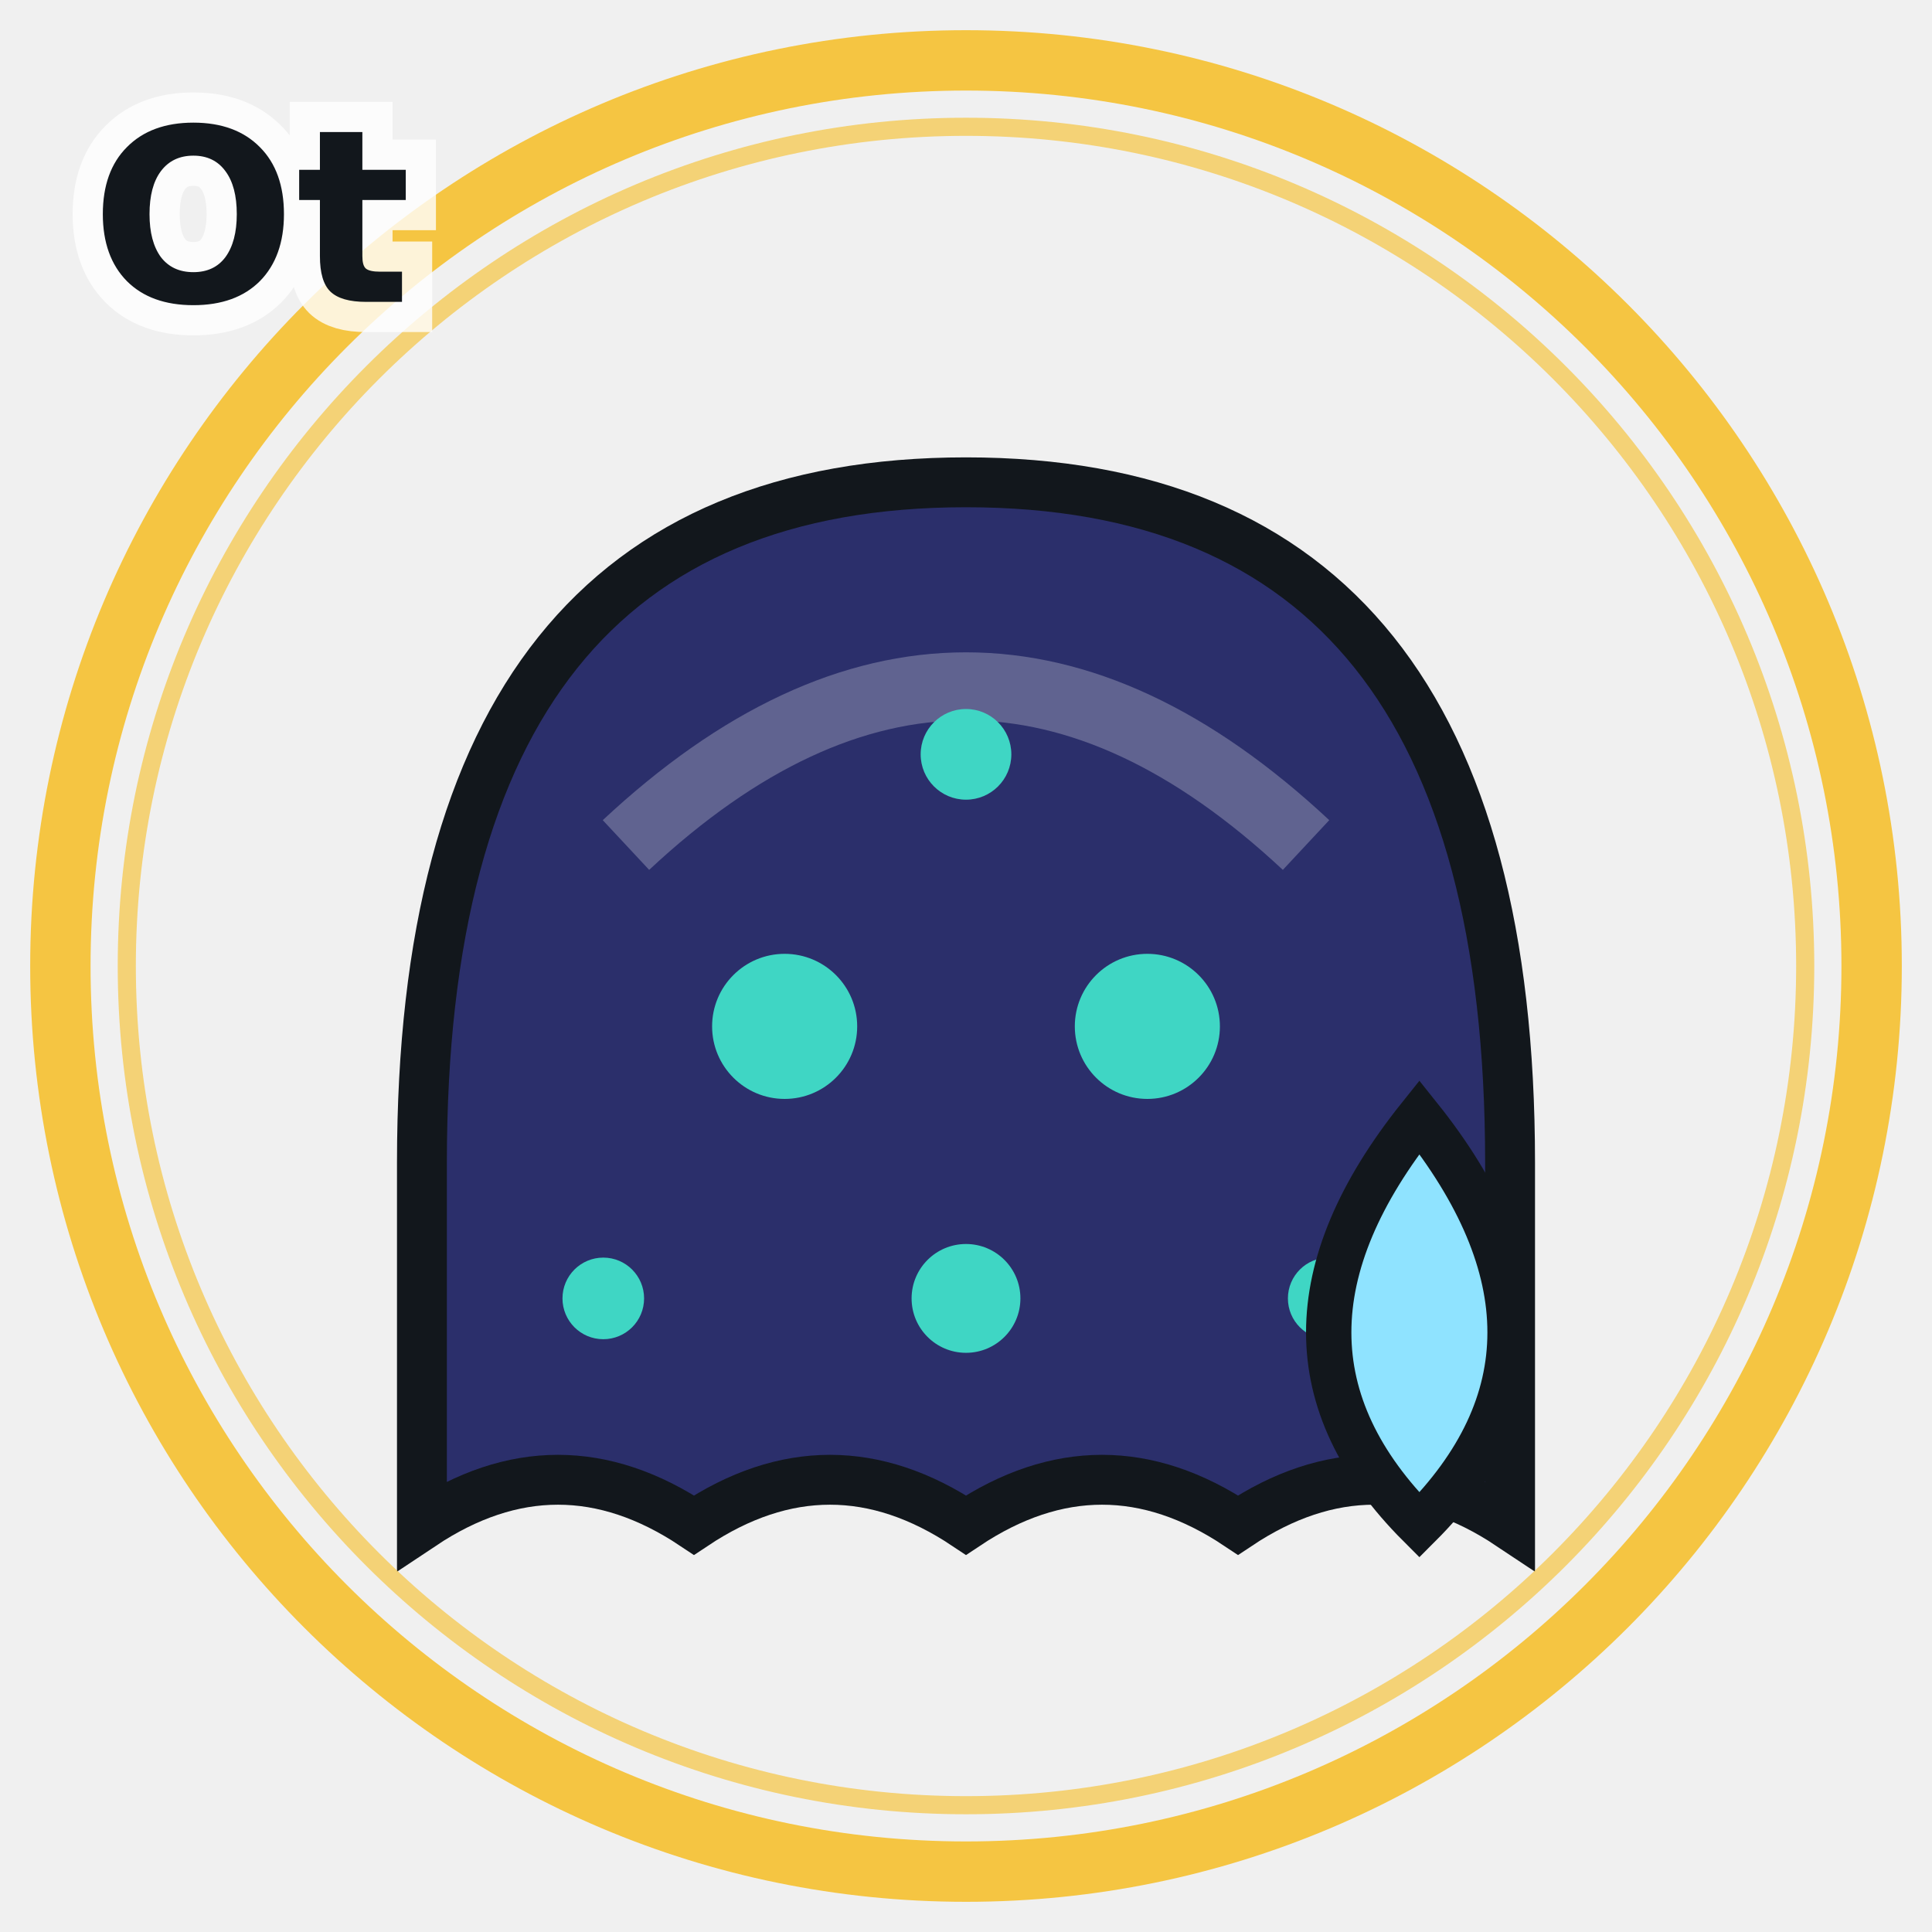
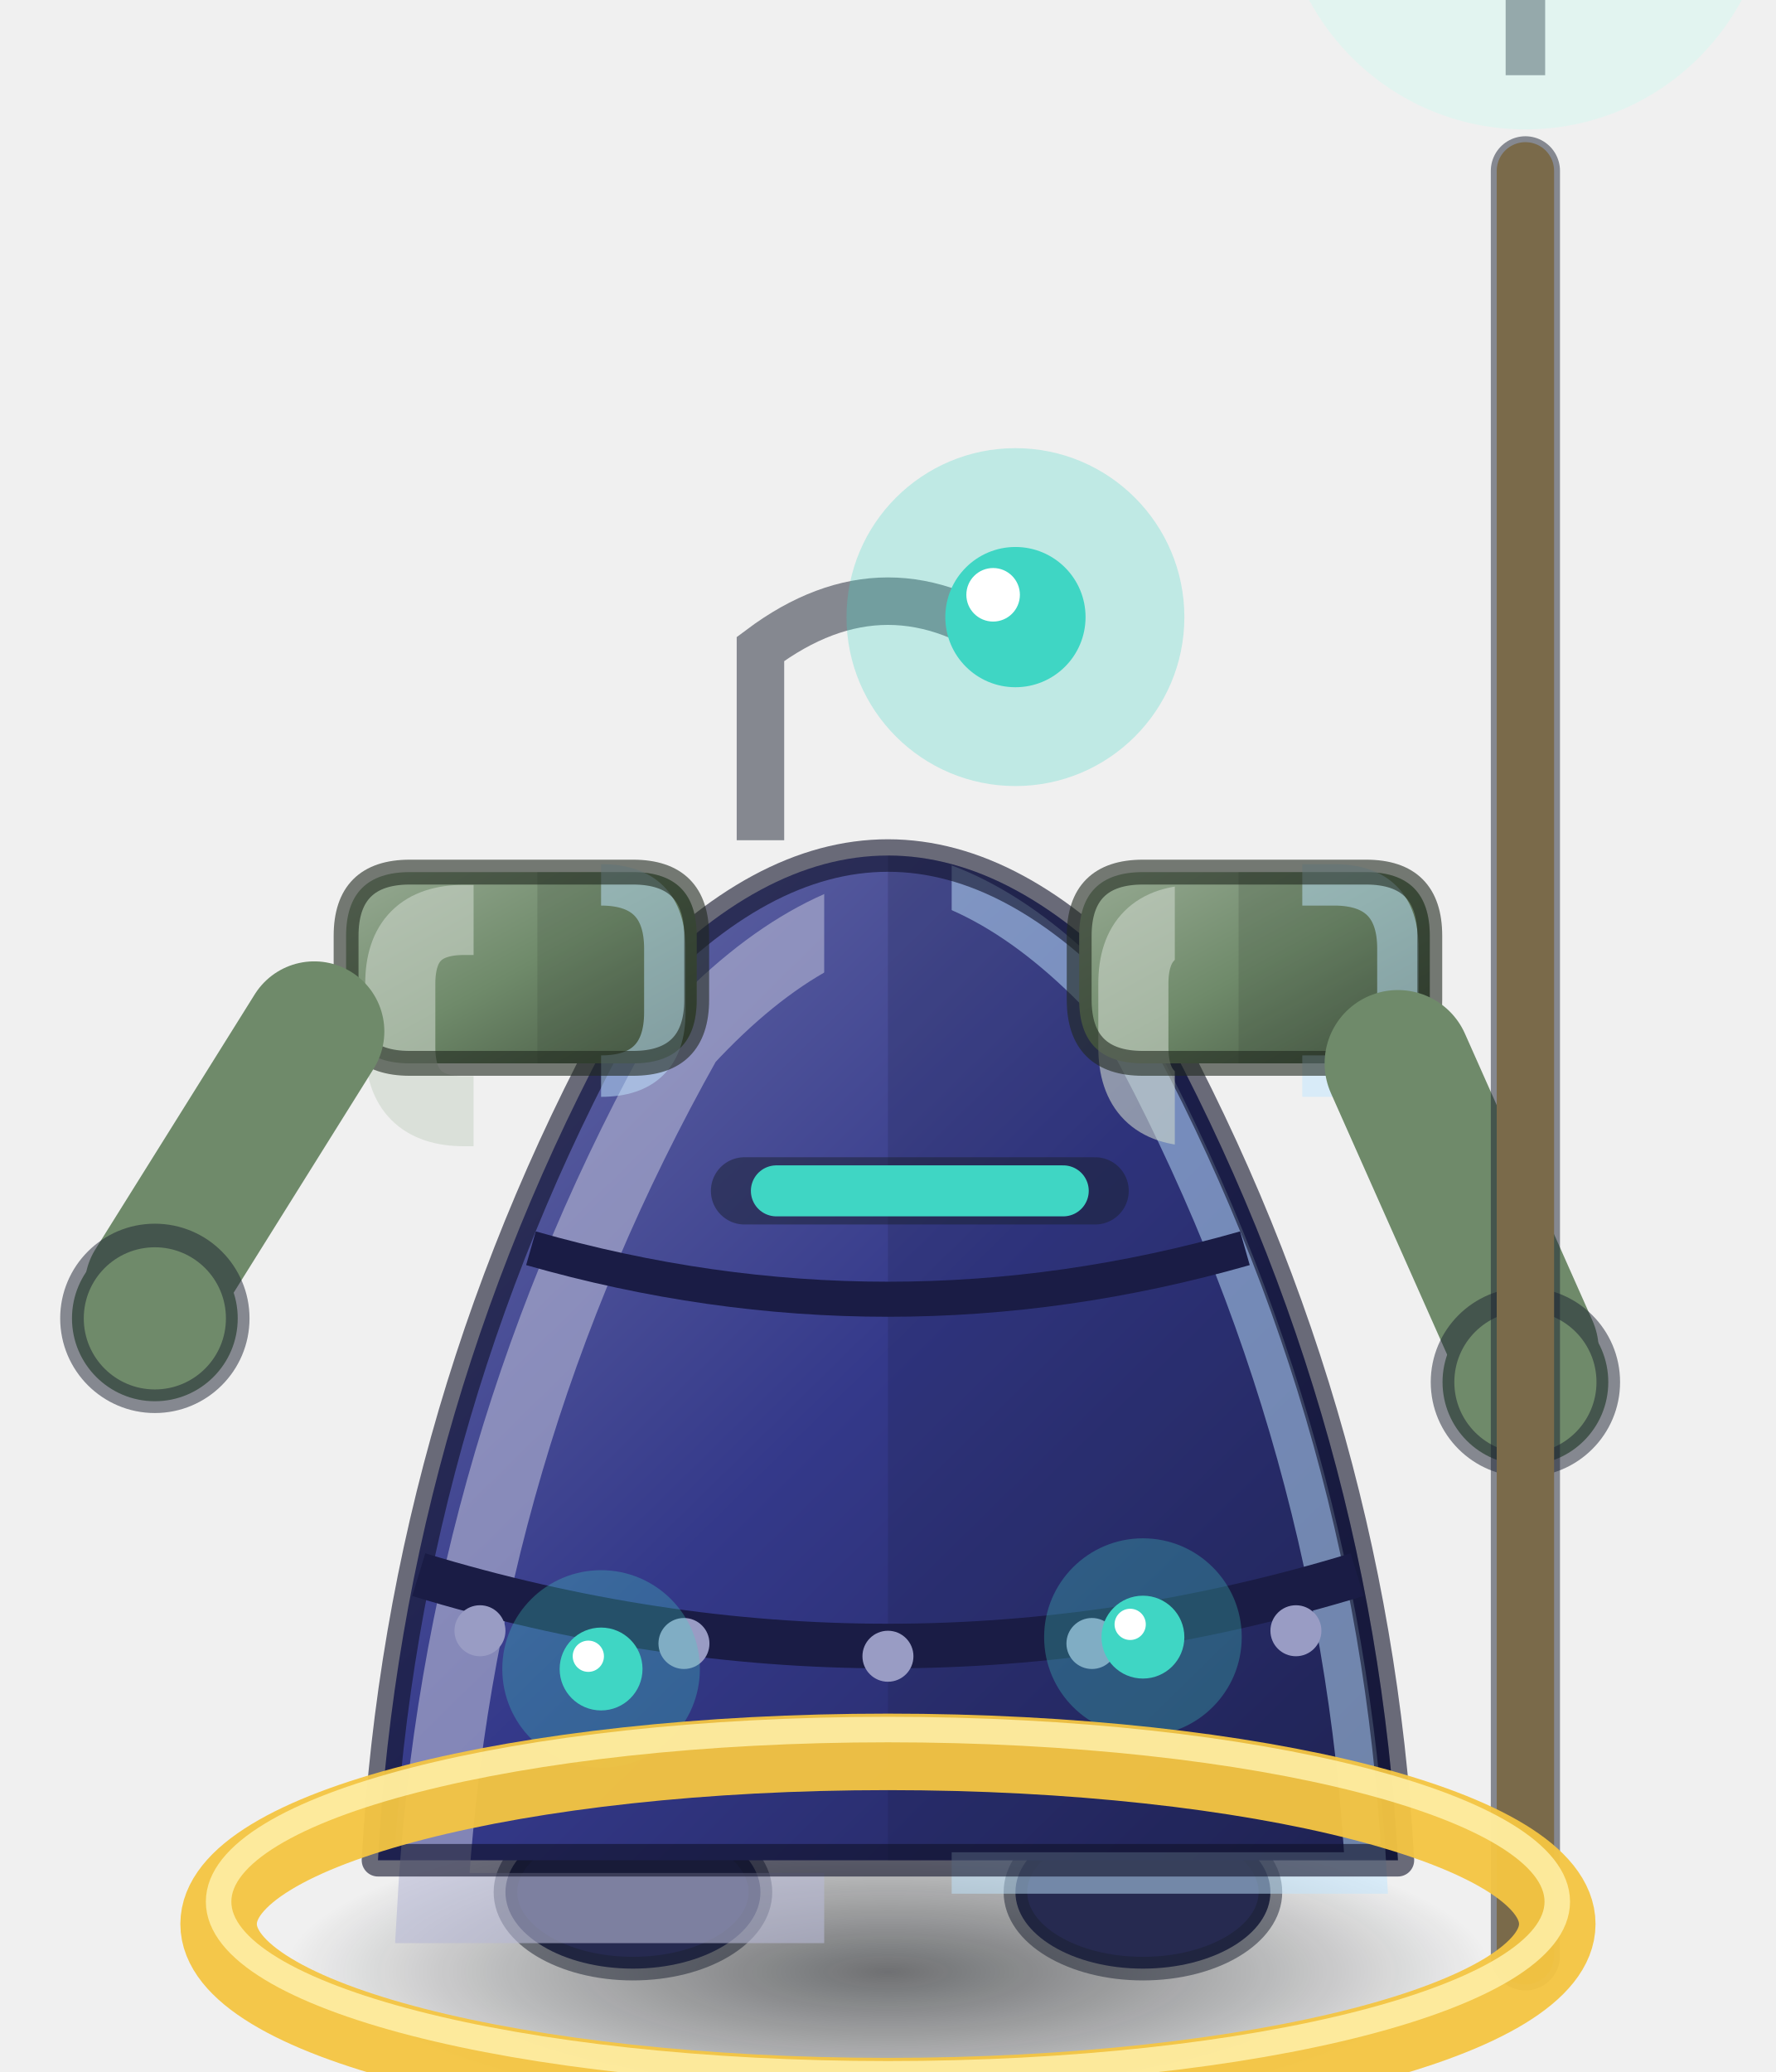
- <svg xmlns="http://www.w3.org/2000/svg" width="64" height="64" viewBox="0 0 64 64">
-   <g transform="translate(32,34) rotate(0) scale(1.043,1.043)">
-     <g transform="scale(.72)">
-       <g>
-         <path d="M-24 22 L-24 6 Q-24 -24 0 -24 Q24 -24 24 6 L24 22 Q18 18 12 22 Q6 18 0 22 Q-6 18 -12 22 Q-18 18 -24 22Z" fill="#2b2f6b" stroke="#12171c" stroke-width="2.2" />
-         <path d="M-15 -8 Q0 -22 15 -8" fill="none" stroke="#606390" stroke-width="3" />
-         <circle cx="-8" cy="0" r="3.2" fill="#3fd6c4" />
-         <circle cx="8" cy="0" r="3.2" fill="#3fd6c4" />
-         <circle cx="0" cy="-12" r="2" fill="#3fd6c4" />
-         <circle cx="-16" cy="12" r="1.8" fill="#3fd6c4" />
-         <circle cx="16" cy="12" r="1.8" fill="#3fd6c4" />
-         <circle cx="0" cy="12" r="2.4" fill="#3fd6c4" />
-         <path d="M20 4 Q28 14 20 22 Q12 14 20 4Z" fill="#8fe3ff" stroke="#12171c" stroke-width="2" />
-       </g>
+ <svg xmlns="http://www.w3.org/2000/svg" width="96" height="112" viewBox="0 0 96 112">
+   <defs>
+     <radialGradient id="shadowg">
+       <stop offset="0" stop-color="#05080c" stop-opacity=".55" />
+       <stop offset=".6" stop-color="#05080c" stop-opacity=".25" />
+       <stop offset="1" stop-color="#05080c" stop-opacity="0" />
+     </radialGradient>
+   </defs>
+   <g transform="translate(48,104) scale(1.723)">
+     <ellipse cx="0" cy="1.5" rx="19" ry="5" fill="url(#shadowg)" />
+     <ellipse cx="-8" cy="-1" rx="4" ry="2.4" fill="#262a50" stroke="#1b2130" stroke-opacity=".5" stroke-width="0.74" />
+     <ellipse cx="8" cy="-1" rx="4" ry="2.4" fill="#262a50" stroke="#1b2130" stroke-opacity=".5" stroke-width="0.74" />
+     <linearGradient id="k496" x1="0" y1="0" x2="1" y2="1">
+       <stop offset="0" stop-color="#6c70aa" />
+       <stop offset=".5" stop-color="#34398a" />
+       <stop offset="1" stop-color="#202355" />
+     </linearGradient>
+     <clipPath id="k493">
+       <rect x="0" y="-90" width="120" height="180" />
+     </clipPath>
+     <clipPath id="k494">
+       <rect x="-120" y="-90" width="118" height="180" />
+     </clipPath>
+     <clipPath id="k495">
+       <rect x="2" y="-90" width="120" height="180" />
+     </clipPath>
+     <path d="M-16 -2Q-15.2 -16.4 -8.0 -29.2Q0 -37.84 8.0 -29.2Q15.2 -16.4 16 -2Z" fill="url(#k496)" />
+     <path d="M-16 -2Q-15.2 -16.4 -8.0 -29.2Q0 -37.84 8.0 -29.2Q15.2 -16.4 16 -2Z" fill="#1a1c45" opacity="0.21" clip-path="url(#k493)" />
+     <g clip-path="url(#k494)">
+       <path d="M-16 -2Q-15.2 -16.4 -8.0 -29.2Q0 -37.84 8.0 -29.2Q15.2 -16.4 16 -2Z" fill="none" stroke="#b7b9d6" stroke-width="2.2" opacity=".6" transform="translate(1.7 1.5)" />
    </g>
+     <g clip-path="url(#k495)">
+       <path d="M-16 -2Q-15.2 -16.4 -8.0 -29.2Q0 -37.84 8.0 -29.2Q15.2 -16.4 16 -2Z" fill="none" stroke="#bfe6ff" stroke-width="1.3" opacity=".5" transform="translate(-1 0.4)" />
+     </g>
+     <path d="M-16 -2Q-15.2 -16.4 -8.0 -29.2Q0 -37.84 8.0 -29.2Q15.2 -16.4 16 -2Z" fill="none" stroke="#0f1129" stroke-opacity=".6" stroke-width="1.02" stroke-linejoin="round" />
+     <path d="M-14.72 -10.96Q0 -6.48 14.72 -10.96" stroke="#1a1c45" stroke-width="1.4" fill="none" />
+     <path d="M-11.2 -21.2Q0.0 -18.0 11.2 -21.2" stroke="#1a1c45" stroke-width="1.1" fill="none" />
+     <circle cx="-12.8" cy="-9.2" r="0.8" fill="#999cc4" />
+     <circle cx="-6.4" cy="-8.8" r="0.8" fill="#999cc4" />
+     <circle cx="0.0" cy="-8.4" r="0.8" fill="#999cc4" />
+     <circle cx="6.4" cy="-8.8" r="0.8" fill="#999cc4" />
+     <circle cx="12.8" cy="-9.2" r="0.8" fill="#999cc4" />
+     <linearGradient id="k500" x1="0" y1="0" x2="1" y2="1">
+       <stop offset="0" stop-color="#97aa93" />
+       <stop offset=".5" stop-color="#6f8a6a" />
+       <stop offset="1" stop-color="#445541" />
+     </linearGradient>
+     <clipPath id="k497">
+       <rect x="-11" y="-90" width="120" height="180" />
+     </clipPath>
+     <clipPath id="k498">
+       <rect x="-120" y="-90" width="107" height="180" />
+     </clipPath>
+     <clipPath id="k499">
+       <rect x="-9" y="-90" width="120" height="180" />
+     </clipPath>
+     <path d="M-15 -33H-8Q-6 -33 -6 -31V-29Q-6 -27 -8 -27H-15Q-17 -27 -17 -29V-31Q-17 -33 -15 -33Z" fill="url(#k500)" />
+     <path d="M-15 -33H-8Q-6 -33 -6 -31V-29Q-6 -27 -8 -27H-15Q-17 -27 -17 -29V-31Q-17 -33 -15 -33Z" fill="#374535" opacity="0.21" clip-path="url(#k497)" />
+     <g clip-path="url(#k498)">
+       <path d="M-15 -33H-8Q-6 -33 -6 -31V-29Q-6 -27 -8 -27H-15Q-17 -27 -17 -29V-31Q-17 -33 -15 -33Z" fill="none" stroke="#ccd6ca" stroke-width="2.2" opacity=".6" transform="translate(1.7 1.5)" />
+     </g>
+     <g clip-path="url(#k499)">
+       <path d="M-15 -33H-8Q-6 -33 -6 -31V-29Q-6 -27 -8 -27H-15Q-17 -27 -17 -29V-31Q-17 -33 -15 -33Z" fill="none" stroke="#bfe6ff" stroke-width="1.3" opacity=".5" transform="translate(-1 0.4)" />
+     </g>
+     <path d="M-15 -33H-8Q-6 -33 -6 -31V-29Q-6 -27 -8 -27H-15Q-17 -27 -17 -29V-31Q-17 -33 -15 -33Z" fill="none" stroke="#21291f" stroke-opacity=".6" stroke-width="0.78" stroke-linejoin="round" />
+     <linearGradient id="k504" x1="0" y1="0" x2="1" y2="1">
+       <stop offset="0" stop-color="#97aa93" />
+       <stop offset=".5" stop-color="#6f8a6a" />
+       <stop offset="1" stop-color="#445541" />
+     </linearGradient>
+     <clipPath id="k501">
+       <rect x="11" y="-90" width="120" height="180" />
+     </clipPath>
+     <clipPath id="k502">
+       <rect x="-120" y="-90" width="129" height="180" />
+     </clipPath>
+     <clipPath id="k503">
+       <rect x="13" y="-90" width="120" height="180" />
+     </clipPath>
+     <path d="M8 -33H15Q17 -33 17 -31V-29Q17 -27 15 -27H8Q6 -27 6 -29V-31Q6 -33 8 -33Z" fill="url(#k504)" />
+     <path d="M8 -33H15Q17 -33 17 -31V-29Q17 -27 15 -27H8Q6 -27 6 -29V-31Q6 -33 8 -33Z" fill="#374535" opacity="0.21" clip-path="url(#k501)" />
+     <g clip-path="url(#k502)">
+       <path d="M8 -33H15Q17 -33 17 -31V-29Q17 -27 15 -27H8Q6 -27 6 -29V-31Q6 -33 8 -33Z" fill="none" stroke="#ccd6ca" stroke-width="2.2" opacity=".6" transform="translate(1.7 1.5)" />
+     </g>
+     <g clip-path="url(#k503)">
+       <path d="M8 -33H15Q17 -33 17 -31V-29Q17 -27 15 -27H8Q6 -27 6 -29V-31Q6 -33 8 -33Z" fill="none" stroke="#bfe6ff" stroke-width="1.3" opacity=".5" transform="translate(-1 0.4)" />
+     </g>
+     <path d="M8 -33H15Q17 -33 17 -31V-29Q17 -27 15 -27H8Q6 -27 6 -29V-31Q6 -33 8 -33Z" fill="none" stroke="#21291f" stroke-opacity=".6" stroke-width="0.78" stroke-linejoin="round" />
+     <path d="M-4.5 -23H6.5" stroke="#1b2130" stroke-opacity=".5" stroke-width="2.11" stroke-linecap="round" />
+     <path d="M-3.5 -23H5.5" stroke="#3fd6c4" stroke-width="1.6" stroke-linecap="round" />
+     <path d="M-18.0 -28.0L-23.0 -20.0" stroke="#1b2130" stroke-opacity=".5" stroke-width="3.84" stroke-linecap="round" fill="none" />
+     <path d="M-18.0 -28.0L-23.0 -20.0" stroke="#6f8a6a" stroke-width="4.4" stroke-linecap="round" fill="none" />
+     <circle cx="-23.0" cy="-19.0" r="2.6" fill="#6f8a6a" stroke="#1b2130" stroke-opacity=".5" stroke-width="0.74" opacity="1" />
+     <path d="M16.0 -27.0L20.0 -18.0" stroke="#1b2130" stroke-opacity=".5" stroke-width="3.97" stroke-linecap="round" fill="none" />
+     <path d="M16.0 -27.0L20.0 -18.0" stroke="#6f8a6a" stroke-width="4.6" stroke-linecap="round" fill="none" />
+     <circle cx="20.0" cy="-17.0" r="2.6" fill="#6f8a6a" stroke="#1b2130" stroke-opacity=".5" stroke-width="0.74" opacity="1" />
+     <g transform="translate(20.0,-17.0) rotate(0)">
+       <path d="M0 18L0 -38" stroke="#1b2130" stroke-opacity=".5" stroke-width="2.17" stroke-linecap="round" />
+       <path d="M0 18L0 -38" stroke="#7a6a4a" stroke-width="1.8" stroke-linecap="round" />
+       <path d="M0 -41V-45" stroke="#1b2130" stroke-opacity=".5" stroke-width="1.24" />
+       <circle cx="0.0" cy="-47.0" r="7.7" fill="#bffff0" opacity=".28" />
+       <circle cx="0.0" cy="-47.0" r="3.2" fill="#bffff0" />
+       <circle cx="-1.0" cy="-48.0" r="1.22" fill="#fff" />
+     </g>
+     <path d="M-4 -34V-40Q0 -43 4 -40" stroke="#1b2130" stroke-opacity=".5" stroke-width="1.49" fill="none" />
+     <circle cx="4.0" cy="-41.0" r="5.3" fill="#3fd6c4" opacity=".28" />
+     <circle cx="4.0" cy="-41.0" r="2.2" fill="#3fd6c4" />
+     <circle cx="3.3" cy="-41.7" r="0.84" fill="#fff" />
+     <circle cx="-9.0" cy="-8.0" r="3.1" fill="#3fd6c4" opacity=".28" />
+     <circle cx="-9.0" cy="-8.0" r="1.3" fill="#3fd6c4" />
+     <circle cx="-9.4" cy="-8.4" r="0.49" fill="#fff" />
+     <circle cx="8.0" cy="-9.0" r="3.1" fill="#3fd6c4" opacity=".28" />
+     <circle cx="8.0" cy="-9.0" r="1.3" fill="#3fd6c4" />
+     <circle cx="7.6" cy="-9.4" r="0.49" fill="#fff" />
+     <ellipse cx="0" cy="0" rx="21" ry="5.4" fill="none" stroke="#f5c542" stroke-width="2.4" opacity=".95" />
+     <ellipse cx="0" cy="-.7" rx="21" ry="5.4" fill="none" stroke="#fff3b0" stroke-width=".8" opacity=".8" />
  </g>
-   <circle cx="32" cy="32" r="30" fill="none" stroke="#f5c542" stroke-width="2" />
-   <circle cx="32" cy="32" r="27.8" fill="none" stroke="#f5c542" stroke-width=".6" opacity=".7" />
-   <text x="3" y="10" font-family="Verdana,DejaVu Sans,sans-serif" font-size="8" font-weight="700" fill="#12171c" stroke="#fff" stroke-width="2" stroke-opacity=".8" paint-order="stroke">Ot</text>
</svg>
